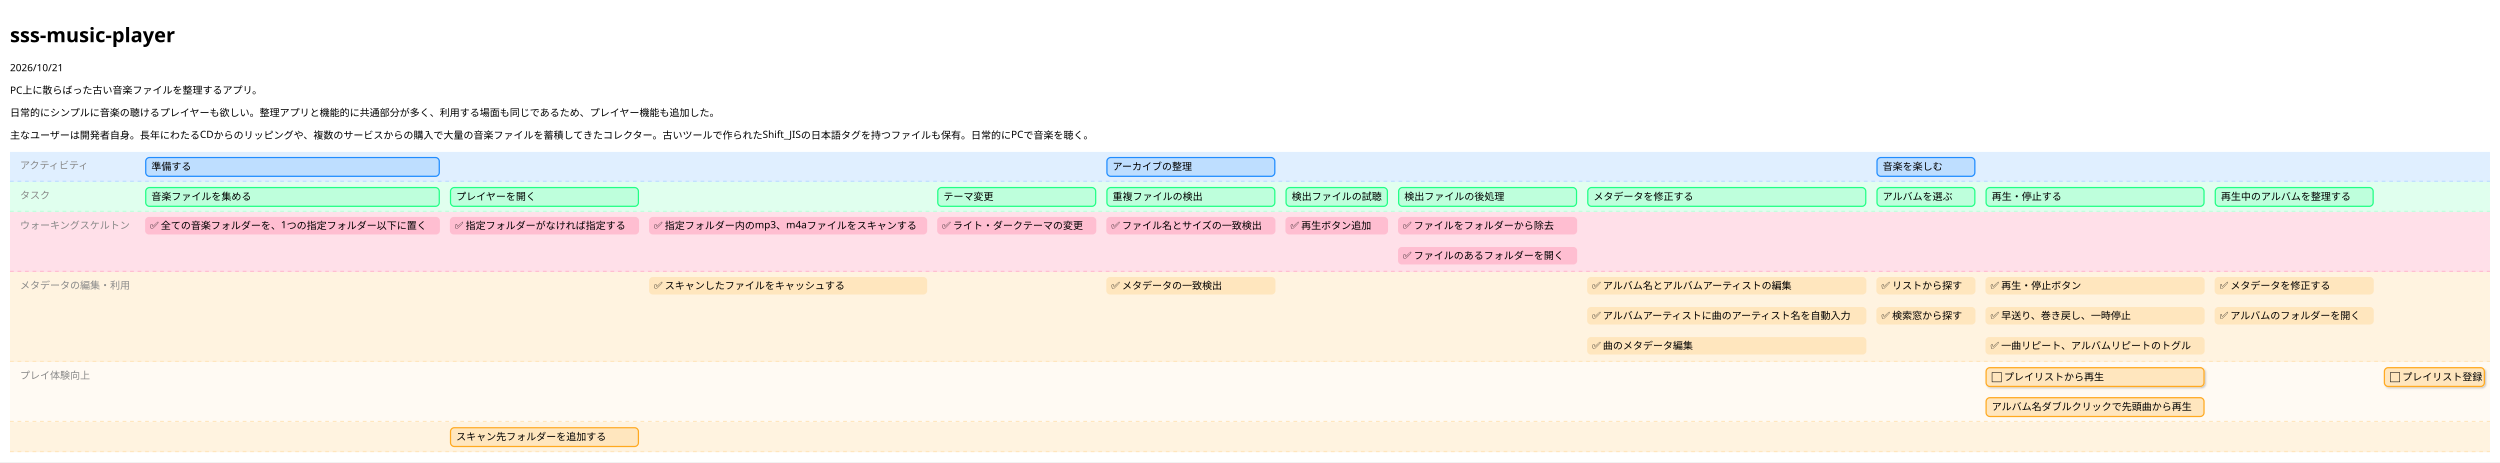
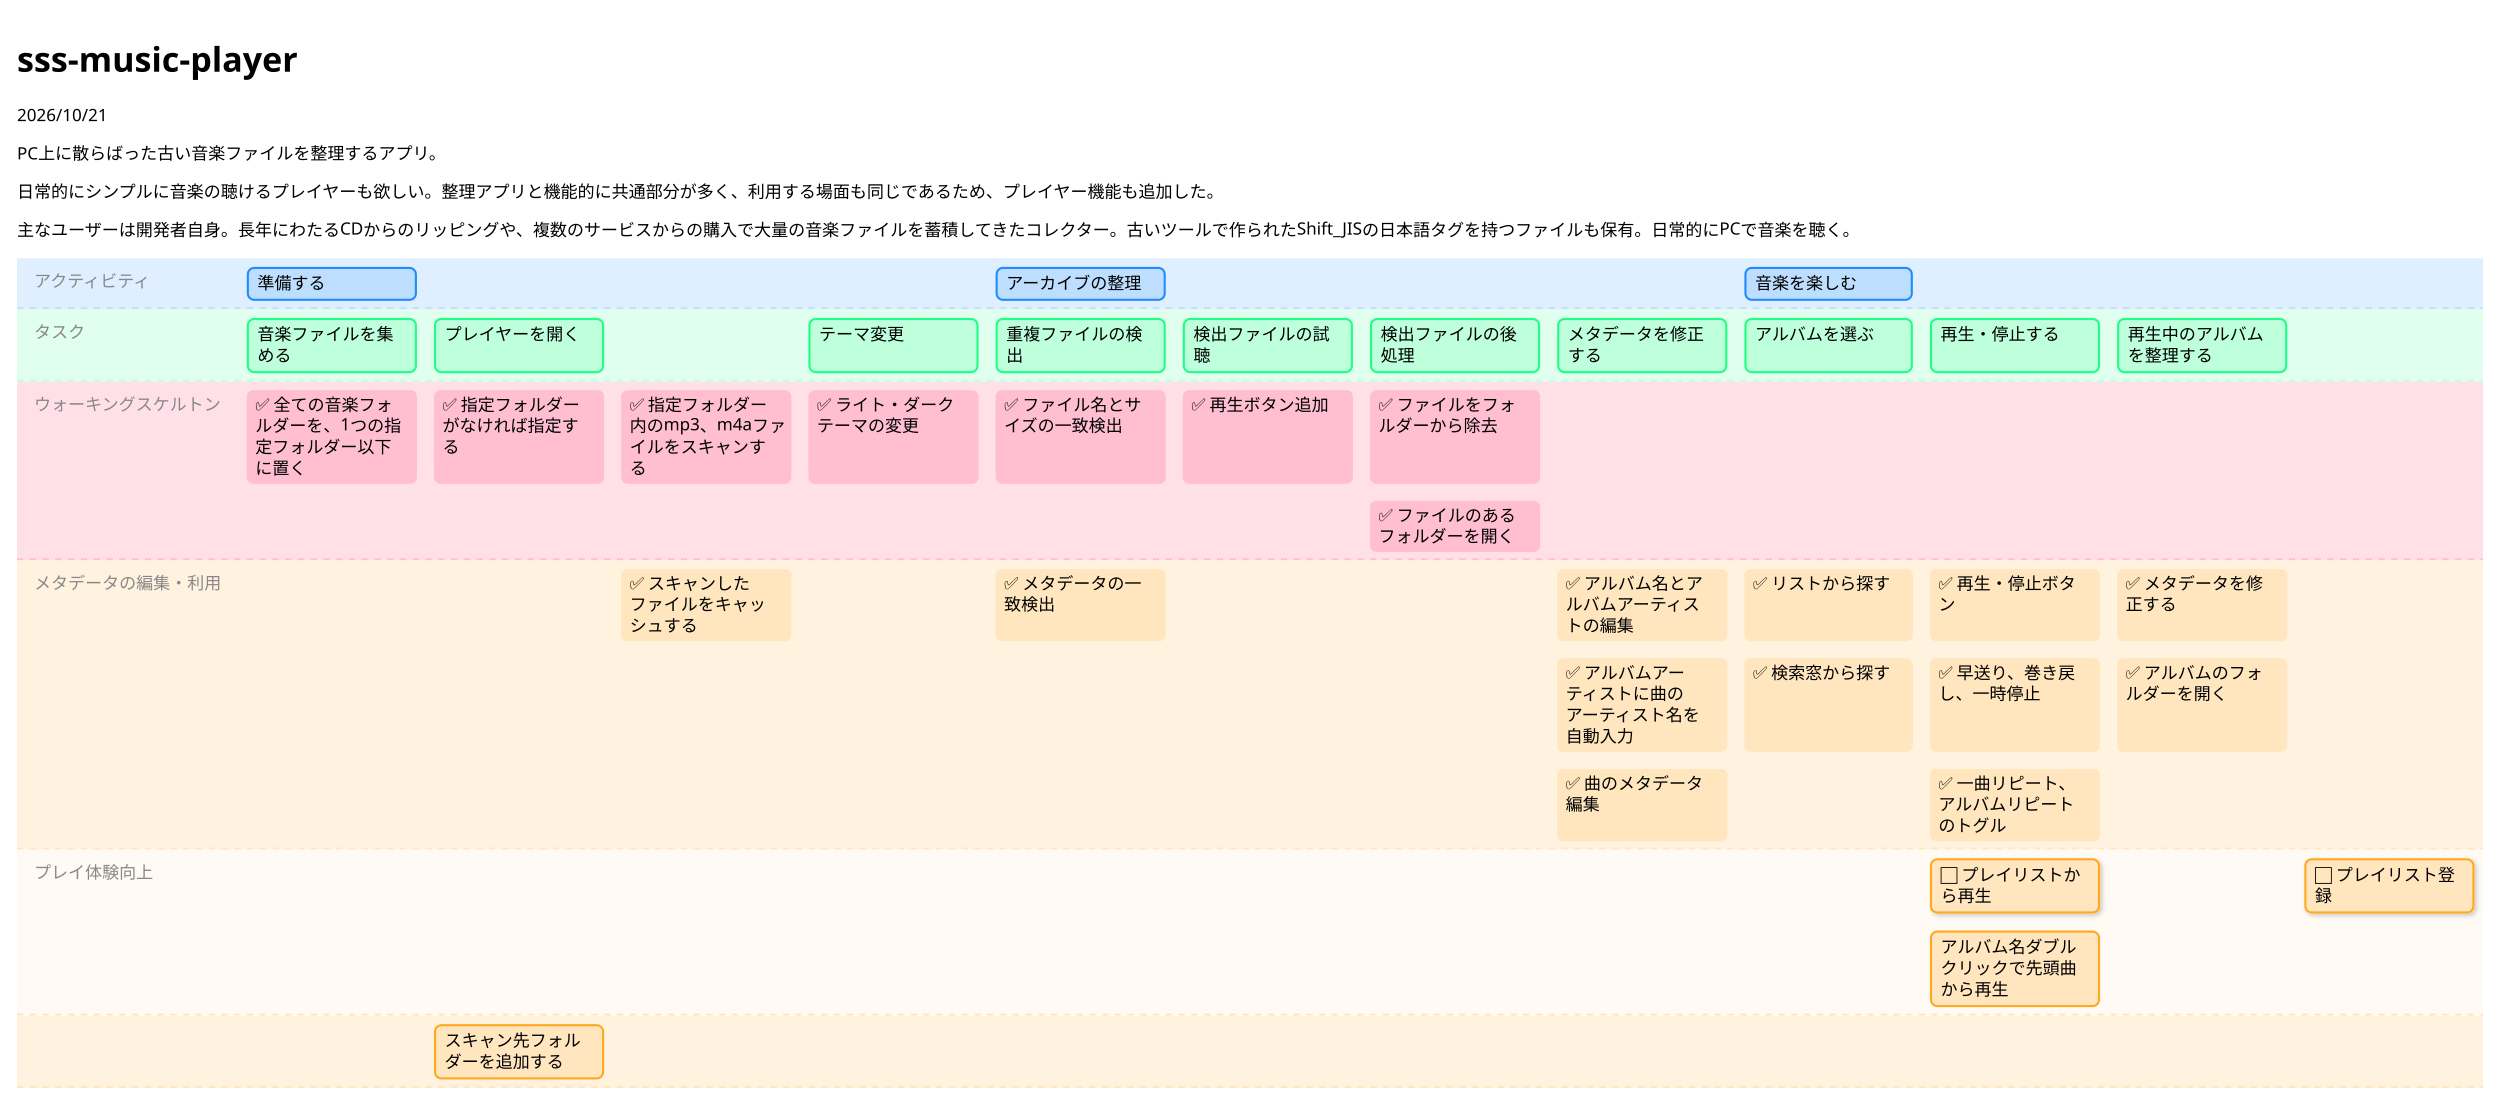
- <svg xmlns="http://www.w3.org/2000/svg" width="3997.109" height="738.88">
+ <svg xmlns="http://www.w3.org/2000/svg" width="2350.414" height="1038.88">
  <defs>
    <filter id="shadow" x="-20%" y="-20%" width="140%" height="160%">
      <feDropShadow dx="2" dy="2" stdDeviation="2" flood-color="black" flood-opacity="0.2" />
    </filter>
  </defs>
-   <rect width="3997.109" height="738.88" fill="white" />
+   <rect width="2350.414" height="1038.88" fill="white" />
  <text x="16" y="67.44" font-family="sans-serif" font-size="32" font-weight="bold">sss-music-player</text>
  <text x="16" y="113.88" font-family="sans-serif" font-size="16">2026/10/21</text>
  <text x="16" y="149.88" font-family="sans-serif" font-size="16">PC上に散らばった古い音楽ファイルを整理するアプリ。</text>
  <text x="16" y="185.88" font-family="sans-serif" font-size="16">日常的にシンプルに音楽の聴けるプレイヤーも欲しい。整理アプリと機能的に共通部分が多く、利用する場面も同じであるため、プレイヤー機能も追加した。</text>
  <text x="16" y="221.88" font-family="sans-serif" font-size="16">主なユーザーは開発者自身。長年にわたるCDからのリッピングや、複数のサービスからの購入で大量の音楽ファイルを蓄積してきたコレクター。古いツールで作られたShift_JISの日本語タグを持つファイルも保有。日常的にPCで音楽を聴く。</text>
-   <rect id="band-0" x="16" y="242.88" width="3965.109" height="48" fill="#e0efff" />
-   <line x1="16" y1="289.88" x2="3981.109" y2="289.88" stroke="#bedeff" stroke-width="2" stroke-dasharray="6 6" />
-   <rect id="band-1" x="16" y="290.88" width="3965.109" height="48" fill="#e0ffee" />
-   <line x1="16" y1="337.88" x2="3981.109" y2="337.88" stroke="#beffdc" stroke-width="2" stroke-dasharray="6 6" />
-   <rect id="band-2" x="16" y="338.88" width="3965.109" height="96" fill="#ffe0e9" />
-   <line x1="16" y1="433.88" x2="3981.109" y2="433.88" stroke="#ffbed1" stroke-width="2" stroke-dasharray="6 6" />
-   <rect id="band-3" x="16" y="434.88" width="3965.109" height="144" fill="#fff3e0" />
-   <line x1="16" y1="577.88" x2="3981.109" y2="577.88" stroke="#ffe6be" stroke-width="2" stroke-dasharray="6 6" />
-   <rect id="band-4" x="16" y="578.88" width="3965.109" height="96" fill="#fffaf3" />
-   <line x1="16" y1="673.88" x2="3981.109" y2="673.88" stroke="#ffe6be" stroke-width="2" stroke-dasharray="6 6" />
-   <rect id="band-5" x="16" y="674.88" width="3965.109" height="48" fill="#fff3e0" />
-   <line x1="16" y1="721.88" x2="3981.109" y2="721.88" stroke="#ffe6be" stroke-width="2" stroke-dasharray="6 6" />
+   <rect id="band-0" x="16" y="242.88" width="2318.414" height="48" fill="#e0efff" />
+   <line x1="16" y1="289.88" x2="2334.414" y2="289.88" stroke="#bedeff" stroke-width="2" stroke-dasharray="6 6" />
+   <rect id="band-1" x="16" y="290.88" width="2318.414" height="68" fill="#e0ffee" />
+   <line x1="16" y1="357.88" x2="2334.414" y2="357.88" stroke="#beffdc" stroke-width="2" stroke-dasharray="6 6" />
+   <rect id="band-2" x="16" y="358.88" width="2318.414" height="168" fill="#ffe0e9" />
+   <line x1="16" y1="525.88" x2="2334.414" y2="525.88" stroke="#ffbed1" stroke-width="2" stroke-dasharray="6 6" />
+   <rect id="band-3" x="16" y="526.88" width="2318.414" height="272" fill="#fff3e0" />
+   <line x1="16" y1="797.88" x2="2334.414" y2="797.88" stroke="#ffe6be" stroke-width="2" stroke-dasharray="6 6" />
+   <rect id="band-4" x="16" y="798.88" width="2318.414" height="156" fill="#fffaf3" />
+   <line x1="16" y1="953.88" x2="2334.414" y2="953.88" stroke="#ffe6be" stroke-width="2" stroke-dasharray="6 6" />
+   <rect id="band-5" x="16" y="954.88" width="2318.414" height="68" fill="#fff3e0" />
+   <line x1="16" y1="1021.88" x2="2334.414" y2="1021.88" stroke="#ffe6be" stroke-width="2" stroke-dasharray="6 6" />
  <text x="32" y="269.88" font-family="sans-serif" font-size="16" fill="#888888">アクティビティ</text>
  <text x="32" y="317.88" font-family="sans-serif" font-size="16" fill="#888888">タスク</text>
-   <text x="32" y="365.88" font-family="sans-serif" font-size="16" fill="#888888">ウォーキングスケルトン</text>
-   <text x="32" y="461.88" font-family="sans-serif" font-size="16" fill="#888888">メタデータの編集・利用</text>
-   <text x="32" y="605.88" font-family="sans-serif" font-size="16" fill="#888888">プレイ体験向上</text>
-   <rect id="card-0" x="233" y="251.88" width="469.312" height="30" rx="6" fill="#bedeff" stroke="#208cff" stroke-width="2" />
+   <text x="32" y="385.88" font-family="sans-serif" font-size="16" fill="#888888">ウォーキングスケルトン</text>
+   <text x="32" y="553.88" font-family="sans-serif" font-size="16" fill="#888888">メタデータの編集・利用</text>
+   <text x="32" y="825.88" font-family="sans-serif" font-size="16" fill="#888888">プレイ体験向上</text>
+   <rect id="card-0" x="233" y="251.88" width="158" height="30" rx="6" fill="#bedeff" stroke="#208cff" stroke-width="2" />
  <text x="242" y="271.88" font-family="sans-serif" font-size="16">準備する</text>
-   <rect id="card-1" x="233" y="299.88" width="469.312" height="30" rx="6" fill="#beffdc" stroke="#20ff85" stroke-width="2" />
-   <text x="242" y="319.88" font-family="sans-serif" font-size="16">音楽ファイルを集める</text>
-   <rect id="card-2" x="232" y="346.88" width="471.312" height="28" rx="6" fill="#ffbed1" />
-   <text x="240" y="365.88" font-family="sans-serif" font-size="16">✅ 全ての音楽フォルダーを、1つの指定フォルダー以下に置く</text>
-   <rect id="card-3" x="720.312" y="299.88" width="300.414" height="30" rx="6" fill="#beffdc" stroke="#20ff85" stroke-width="2" />
-   <text x="729.312" y="319.88" font-family="sans-serif" font-size="16">プレイヤーを開く</text>
-   <rect id="card-4" x="719.312" y="346.88" width="302.414" height="28" rx="6" fill="#ffbed1" />
-   <text x="727.312" y="365.88" font-family="sans-serif" font-size="16">✅ 指定フォルダーがなければ指定する</text>
-   <rect id="card-5" x="720.312" y="683.88" width="300.414" height="30" rx="6" fill="#ffe6be" stroke="#ffa920" stroke-width="2" />
-   <text x="729.312" y="703.88" font-family="sans-serif" font-size="16">スキャン先フォルダーを追加する</text>
-   <rect id="card-6" x="1037.727" y="346.88" width="444.664" height="28" rx="6" fill="#ffbed1" />
-   <text x="1045.727" y="365.88" font-family="sans-serif" font-size="16">✅ 指定フォルダー内のmp3、m4aファイルをスキャンする</text>
-   <rect id="card-7" x="1037.727" y="442.88" width="444.664" height="28" rx="6" fill="#ffe6be" />
-   <text x="1045.727" y="461.88" font-family="sans-serif" font-size="16">✅ スキャンしたファイルをキャッシュする</text>
-   <rect id="card-8" x="1499.391" y="299.88" width="252.414" height="30" rx="6" fill="#beffdc" stroke="#20ff85" stroke-width="2" />
-   <text x="1508.391" y="319.88" font-family="sans-serif" font-size="16">テーマ変更</text>
-   <rect id="card-9" x="1498.391" y="346.88" width="254.414" height="28" rx="6" fill="#ffbed1" />
-   <text x="1506.391" y="365.88" font-family="sans-serif" font-size="16">✅ ライト・ダークテーマの変更</text>
-   <rect id="card-10" x="1769.805" y="251.88" width="268.414" height="30" rx="6" fill="#bedeff" stroke="#208cff" stroke-width="2" />
-   <text x="1778.805" y="271.88" font-family="sans-serif" font-size="16">アーカイブの整理</text>
-   <rect id="card-11" x="1769.805" y="299.88" width="268.414" height="30" rx="6" fill="#beffdc" stroke="#20ff85" stroke-width="2" />
-   <text x="1778.805" y="319.88" font-family="sans-serif" font-size="16">重複ファイルの検出</text>
-   <rect id="card-12" x="1768.805" y="346.88" width="270.414" height="28" rx="6" fill="#ffbed1" />
-   <text x="1776.805" y="365.88" font-family="sans-serif" font-size="16">✅ ファイル名とサイズの一致検出</text>
-   <rect id="card-13" x="1768.805" y="442.88" width="270.414" height="28" rx="6" fill="#ffe6be" />
-   <text x="1776.805" y="461.88" font-family="sans-serif" font-size="16">✅ メタデータの一致検出</text>
-   <rect id="card-14" x="2056.219" y="299.88" width="162" height="30" rx="6" fill="#beffdc" stroke="#20ff85" stroke-width="2" />
-   <text x="2065.219" y="319.88" font-family="sans-serif" font-size="16">検出ファイルの試聴</text>
-   <rect id="card-15" x="2055.219" y="346.88" width="164" height="28" rx="6" fill="#ffbed1" />
-   <text x="2063.219" y="365.88" font-family="sans-serif" font-size="16">✅ 再生ボタン追加</text>
-   <rect id="card-16" x="2236.219" y="299.88" width="284.414" height="30" rx="6" fill="#beffdc" stroke="#20ff85" stroke-width="2" />
-   <text x="2245.219" y="319.88" font-family="sans-serif" font-size="16">検出ファイルの後処理</text>
-   <rect id="card-17" x="2235.219" y="346.88" width="286.414" height="28" rx="6" fill="#ffbed1" />
-   <text x="2243.219" y="365.88" font-family="sans-serif" font-size="16">✅ ファイルをフォルダーから除去</text>
-   <rect id="card-18" x="2235.219" y="394.88" width="286.414" height="28" rx="6" fill="#ffbed1" />
-   <text x="2243.219" y="413.88" font-family="sans-serif" font-size="16">✅ ファイルのあるフォルダーを開く</text>
-   <rect id="card-19" x="2538.633" y="299.88" width="444.414" height="30" rx="6" fill="#beffdc" stroke="#20ff85" stroke-width="2" />
-   <text x="2547.633" y="319.88" font-family="sans-serif" font-size="16">メタデータを修正する</text>
-   <rect id="card-20" x="2537.633" y="442.88" width="446.414" height="28" rx="6" fill="#ffe6be" />
-   <text x="2545.633" y="461.88" font-family="sans-serif" font-size="16">✅ アルバム名とアルバムアーティストの編集</text>
-   <rect id="card-21" x="2537.633" y="490.88" width="446.414" height="28" rx="6" fill="#ffe6be" />
-   <text x="2545.633" y="509.88" font-family="sans-serif" font-size="16">✅ アルバムアーティストに曲のアーティスト名を自動入力</text>
-   <rect id="card-22" x="2537.633" y="538.88" width="446.414" height="28" rx="6" fill="#ffe6be" />
-   <text x="2545.633" y="557.88" font-family="sans-serif" font-size="16">✅ 曲のメタデータ編集</text>
-   <rect id="card-23" x="3001.047" y="251.88" width="156.414" height="30" rx="6" fill="#bedeff" stroke="#208cff" stroke-width="2" />
-   <text x="3010.047" y="271.88" font-family="sans-serif" font-size="16">音楽を楽しむ</text>
-   <rect id="card-24" x="3001.047" y="299.88" width="156.414" height="30" rx="6" fill="#beffdc" stroke="#20ff85" stroke-width="2" />
-   <text x="3010.047" y="319.88" font-family="sans-serif" font-size="16">アルバムを選ぶ</text>
-   <rect id="card-25" x="3000.047" y="442.88" width="158.414" height="28" rx="6" fill="#ffe6be" />
-   <text x="3008.047" y="461.88" font-family="sans-serif" font-size="16">✅ リストから探す</text>
-   <rect id="card-26" x="3000.047" y="490.88" width="158.414" height="28" rx="6" fill="#ffe6be" />
-   <text x="3008.047" y="509.88" font-family="sans-serif" font-size="16">✅ 検索窓から探す</text>
-   <rect id="card-27" x="3175.461" y="299.88" width="348.414" height="30" rx="6" fill="#beffdc" stroke="#20ff85" stroke-width="2" />
-   <text x="3184.461" y="319.88" font-family="sans-serif" font-size="16">再生・停止する</text>
-   <rect id="card-28" x="3174.461" y="442.88" width="350.414" height="28" rx="6" fill="#ffe6be" />
-   <text x="3182.461" y="461.88" font-family="sans-serif" font-size="16">✅ 再生・停止ボタン</text>
-   <rect id="card-29" x="3174.461" y="490.88" width="350.414" height="28" rx="6" fill="#ffe6be" />
-   <text x="3182.461" y="509.88" font-family="sans-serif" font-size="16">✅ 早送り、巻き戻し、一時停止</text>
-   <rect id="card-30" x="3174.461" y="538.88" width="350.414" height="28" rx="6" fill="#ffe6be" />
-   <text x="3182.461" y="557.88" font-family="sans-serif" font-size="16">✅ 一曲リピート、アルバムリピートのトグル</text>
+   <rect id="card-1" x="233" y="299.88" width="158" height="50" rx="6" fill="#beffdc" stroke="#20ff85" stroke-width="2" />
+   <text x="242" y="319.88" font-family="sans-serif" font-size="16">音楽ファイルを集</text>
+   <text x="242" y="339.88" font-family="sans-serif" font-size="16">める</text>
+   <rect id="card-2" x="232" y="366.88" width="160" height="88" rx="6" fill="#ffbed1" />
+   <text x="240" y="385.88" font-family="sans-serif" font-size="16">✅ 全ての音楽フォ</text>
+   <text x="240" y="405.88" font-family="sans-serif" font-size="16">ルダーを、1つの指</text>
+   <text x="240" y="425.88" font-family="sans-serif" font-size="16">定フォルダー以下</text>
+   <text x="240" y="445.88" font-family="sans-serif" font-size="16">に置く</text>
+   <rect id="card-3" x="409" y="299.88" width="158" height="50" rx="6" fill="#beffdc" stroke="#20ff85" stroke-width="2" />
+   <text x="418" y="319.88" font-family="sans-serif" font-size="16">プレイヤーを開く</text>
+   <rect id="card-4" x="408" y="366.88" width="160" height="88" rx="6" fill="#ffbed1" />
+   <text x="416" y="385.88" font-family="sans-serif" font-size="16">✅ 指定フォルダー</text>
+   <text x="416" y="405.88" font-family="sans-serif" font-size="16">がなければ指定す</text>
+   <text x="416" y="425.88" font-family="sans-serif" font-size="16">る</text>
+   <rect id="card-5" x="409" y="963.88" width="158" height="50" rx="6" fill="#ffe6be" stroke="#ffa920" stroke-width="2" />
+   <text x="418" y="983.88" font-family="sans-serif" font-size="16">スキャン先フォル</text>
+   <text x="418" y="1003.88" font-family="sans-serif" font-size="16">ダーを追加する</text>
+   <rect id="card-6" x="584" y="366.88" width="160" height="88" rx="6" fill="#ffbed1" />
+   <text x="592" y="385.88" font-family="sans-serif" font-size="16">✅ 指定フォルダー</text>
+   <text x="592" y="405.88" font-family="sans-serif" font-size="16">内のmp3、m4aファ</text>
+   <text x="592" y="425.88" font-family="sans-serif" font-size="16">イルをスキャンす</text>
+   <text x="592" y="445.88" font-family="sans-serif" font-size="16">る</text>
+   <rect id="card-7" x="584" y="534.88" width="160" height="68" rx="6" fill="#ffe6be" />
+   <text x="592" y="553.88" font-family="sans-serif" font-size="16">✅ スキャンした</text>
+   <text x="592" y="573.88" font-family="sans-serif" font-size="16">ファイルをキャッ</text>
+   <text x="592" y="593.88" font-family="sans-serif" font-size="16">シュする</text>
+   <rect id="card-8" x="761" y="299.88" width="158" height="50" rx="6" fill="#beffdc" stroke="#20ff85" stroke-width="2" />
+   <text x="770" y="319.88" font-family="sans-serif" font-size="16">テーマ変更</text>
+   <rect id="card-9" x="760" y="366.88" width="160" height="88" rx="6" fill="#ffbed1" />
+   <text x="768" y="385.88" font-family="sans-serif" font-size="16">✅ ライト・ダーク</text>
+   <text x="768" y="405.88" font-family="sans-serif" font-size="16">テーマの変更</text>
+   <rect id="card-10" x="937" y="251.88" width="158" height="30" rx="6" fill="#bedeff" stroke="#208cff" stroke-width="2" />
+   <text x="946" y="271.88" font-family="sans-serif" font-size="16">アーカイブの整理</text>
+   <rect id="card-11" x="937" y="299.88" width="158" height="50" rx="6" fill="#beffdc" stroke="#20ff85" stroke-width="2" />
+   <text x="946" y="319.88" font-family="sans-serif" font-size="16">重複ファイルの検</text>
+   <text x="946" y="339.88" font-family="sans-serif" font-size="16">出</text>
+   <rect id="card-12" x="936" y="366.88" width="160" height="88" rx="6" fill="#ffbed1" />
+   <text x="944" y="385.88" font-family="sans-serif" font-size="16">✅ ファイル名とサ</text>
+   <text x="944" y="405.88" font-family="sans-serif" font-size="16">イズの一致検出</text>
+   <rect id="card-13" x="936" y="534.88" width="160" height="68" rx="6" fill="#ffe6be" />
+   <text x="944" y="553.88" font-family="sans-serif" font-size="16">✅ メタデータの一</text>
+   <text x="944" y="573.88" font-family="sans-serif" font-size="16">致検出</text>
+   <rect id="card-14" x="1113" y="299.88" width="158" height="50" rx="6" fill="#beffdc" stroke="#20ff85" stroke-width="2" />
+   <text x="1122" y="319.88" font-family="sans-serif" font-size="16">検出ファイルの試</text>
+   <text x="1122" y="339.88" font-family="sans-serif" font-size="16">聴</text>
+   <rect id="card-15" x="1112" y="366.88" width="160" height="88" rx="6" fill="#ffbed1" />
+   <text x="1120" y="385.88" font-family="sans-serif" font-size="16">✅ 再生ボタン追加</text>
+   <rect id="card-16" x="1289" y="299.88" width="158" height="50" rx="6" fill="#beffdc" stroke="#20ff85" stroke-width="2" />
+   <text x="1298" y="319.88" font-family="sans-serif" font-size="16">検出ファイルの後</text>
+   <text x="1298" y="339.88" font-family="sans-serif" font-size="16">処理</text>
+   <rect id="card-17" x="1288" y="366.88" width="160" height="88" rx="6" fill="#ffbed1" />
+   <text x="1296" y="385.88" font-family="sans-serif" font-size="16">✅ ファイルをフォ</text>
+   <text x="1296" y="405.88" font-family="sans-serif" font-size="16">ルダーから除去</text>
+   <rect id="card-18" x="1288" y="470.88" width="160" height="48" rx="6" fill="#ffbed1" />
+   <text x="1296" y="489.88" font-family="sans-serif" font-size="16">✅ ファイルのある</text>
+   <text x="1296" y="509.88" font-family="sans-serif" font-size="16">フォルダーを開く</text>
+   <rect id="card-19" x="1465" y="299.88" width="158" height="50" rx="6" fill="#beffdc" stroke="#20ff85" stroke-width="2" />
+   <text x="1474" y="319.88" font-family="sans-serif" font-size="16">メタデータを修正</text>
+   <text x="1474" y="339.88" font-family="sans-serif" font-size="16">する</text>
+   <rect id="card-20" x="1464" y="534.88" width="160" height="68" rx="6" fill="#ffe6be" />
+   <text x="1472" y="553.88" font-family="sans-serif" font-size="16">✅ アルバム名とア</text>
+   <text x="1472" y="573.88" font-family="sans-serif" font-size="16">ルバムアーティス</text>
+   <text x="1472" y="593.88" font-family="sans-serif" font-size="16">トの編集</text>
+   <rect id="card-21" x="1464" y="618.88" width="160" height="88" rx="6" fill="#ffe6be" />
+   <text x="1472" y="637.88" font-family="sans-serif" font-size="16">✅ アルバムアー</text>
+   <text x="1472" y="657.88" font-family="sans-serif" font-size="16">ティストに曲の</text>
+   <text x="1472" y="677.88" font-family="sans-serif" font-size="16">アーティスト名を</text>
+   <text x="1472" y="697.88" font-family="sans-serif" font-size="16">自動入力</text>
+   <rect id="card-22" x="1464" y="722.88" width="160" height="68" rx="6" fill="#ffe6be" />
+   <text x="1472" y="741.88" font-family="sans-serif" font-size="16">✅ 曲のメタデータ</text>
+   <text x="1472" y="761.88" font-family="sans-serif" font-size="16">編集</text>
+   <rect id="card-23" x="1641" y="251.88" width="156.414" height="30" rx="6" fill="#bedeff" stroke="#208cff" stroke-width="2" />
+   <text x="1650" y="271.88" font-family="sans-serif" font-size="16">音楽を楽しむ</text>
+   <rect id="card-24" x="1641" y="299.88" width="156.414" height="50" rx="6" fill="#beffdc" stroke="#20ff85" stroke-width="2" />
+   <text x="1650" y="319.88" font-family="sans-serif" font-size="16">アルバムを選ぶ</text>
+   <rect id="card-25" x="1640" y="534.88" width="158.414" height="68" rx="6" fill="#ffe6be" />
+   <text x="1648" y="553.88" font-family="sans-serif" font-size="16">✅ リストから探す</text>
+   <rect id="card-26" x="1640" y="618.88" width="158.414" height="88" rx="6" fill="#ffe6be" />
+   <text x="1648" y="637.88" font-family="sans-serif" font-size="16">✅ 検索窓から探す</text>
+   <rect id="card-27" x="1815.414" y="299.88" width="158" height="50" rx="6" fill="#beffdc" stroke="#20ff85" stroke-width="2" />
+   <text x="1824.414" y="319.88" font-family="sans-serif" font-size="16">再生・停止する</text>
+   <rect id="card-28" x="1814.414" y="534.88" width="160" height="68" rx="6" fill="#ffe6be" />
+   <text x="1822.414" y="553.88" font-family="sans-serif" font-size="16">✅ 再生・停止ボタ</text>
+   <text x="1822.414" y="573.88" font-family="sans-serif" font-size="16">ン</text>
+   <rect id="card-29" x="1814.414" y="618.88" width="160" height="88" rx="6" fill="#ffe6be" />
+   <text x="1822.414" y="637.88" font-family="sans-serif" font-size="16">✅ 早送り、巻き戻</text>
+   <text x="1822.414" y="657.88" font-family="sans-serif" font-size="16">し、一時停止</text>
+   <rect id="card-30" x="1814.414" y="722.88" width="160" height="68" rx="6" fill="#ffe6be" />
+   <text x="1822.414" y="741.88" font-family="sans-serif" font-size="16">✅ 一曲リピート、</text>
+   <text x="1822.414" y="761.88" font-family="sans-serif" font-size="16">アルバムリピート</text>
+   <text x="1822.414" y="781.88" font-family="sans-serif" font-size="16">のトグル</text>
  <g id="card-31-shadow" filter="url(#shadow)">
-     <rect id="card-31" x="3175.461" y="587.88" width="348.414" height="30" rx="6" fill="#ffe6be" stroke="#ffa920" stroke-width="2" />
+     <rect id="card-31" x="1815.414" y="807.88" width="158" height="50" rx="6" fill="#ffe6be" stroke="#ffa920" stroke-width="2" />
  </g>
-   <text x="3184.461" y="607.88" font-family="sans-serif" font-size="16">⬜ プレイリストから再生</text>
-   <rect id="card-32" x="3175.461" y="635.88" width="348.414" height="30" rx="6" fill="#ffe6be" stroke="#ffa920" stroke-width="2" />
-   <text x="3184.461" y="655.88" font-family="sans-serif" font-size="16">アルバム名ダブルクリックで先頭曲から再生</text>
-   <rect id="card-33" x="3541.875" y="299.88" width="252.414" height="30" rx="6" fill="#beffdc" stroke="#20ff85" stroke-width="2" />
-   <text x="3550.875" y="319.88" font-family="sans-serif" font-size="16">再生中のアルバムを整理する</text>
-   <rect id="card-34" x="3540.875" y="442.88" width="254.414" height="28" rx="6" fill="#ffe6be" />
-   <text x="3548.875" y="461.88" font-family="sans-serif" font-size="16">✅ メタデータを修正する</text>
-   <rect id="card-35" x="3540.875" y="490.88" width="254.414" height="28" rx="6" fill="#ffe6be" />
-   <text x="3548.875" y="509.88" font-family="sans-serif" font-size="16">✅ アルバムのフォルダーを開く</text>
+   <text x="1824.414" y="827.88" font-family="sans-serif" font-size="16">⬜ プレイリストか</text>
+   <text x="1824.414" y="847.88" font-family="sans-serif" font-size="16">ら再生</text>
+   <rect id="card-32" x="1815.414" y="875.88" width="158" height="70" rx="6" fill="#ffe6be" stroke="#ffa920" stroke-width="2" />
+   <text x="1824.414" y="895.88" font-family="sans-serif" font-size="16">アルバム名ダブル</text>
+   <text x="1824.414" y="915.88" font-family="sans-serif" font-size="16">クリックで先頭曲</text>
+   <text x="1824.414" y="935.88" font-family="sans-serif" font-size="16">から再生</text>
+   <rect id="card-33" x="1991.414" y="299.88" width="158" height="50" rx="6" fill="#beffdc" stroke="#20ff85" stroke-width="2" />
+   <text x="2000.414" y="319.88" font-family="sans-serif" font-size="16">再生中のアルバム</text>
+   <text x="2000.414" y="339.88" font-family="sans-serif" font-size="16">を整理する</text>
+   <rect id="card-34" x="1990.414" y="534.88" width="160" height="68" rx="6" fill="#ffe6be" />
+   <text x="1998.414" y="553.88" font-family="sans-serif" font-size="16">✅ メタデータを修</text>
+   <text x="1998.414" y="573.88" font-family="sans-serif" font-size="16">正する</text>
+   <rect id="card-35" x="1990.414" y="618.88" width="160" height="88" rx="6" fill="#ffe6be" />
+   <text x="1998.414" y="637.88" font-family="sans-serif" font-size="16">✅ アルバムのフォ</text>
+   <text x="1998.414" y="657.88" font-family="sans-serif" font-size="16">ルダーを開く</text>
  <g id="card-36-shadow" filter="url(#shadow)">
-     <rect id="card-36" x="3812.289" y="587.88" width="159.82" height="30" rx="6" fill="#ffe6be" stroke="#ffa920" stroke-width="2" />
+     <rect id="card-36" x="2167.414" y="807.88" width="158" height="50" rx="6" fill="#ffe6be" stroke="#ffa920" stroke-width="2" />
  </g>
-   <text x="3821.289" y="607.88" font-family="sans-serif" font-size="16">⬜ プレイリスト登録</text>
+   <text x="2176.414" y="827.88" font-family="sans-serif" font-size="16">⬜ プレイリスト登</text>
+   <text x="2176.414" y="847.88" font-family="sans-serif" font-size="16">録</text>
</svg>
